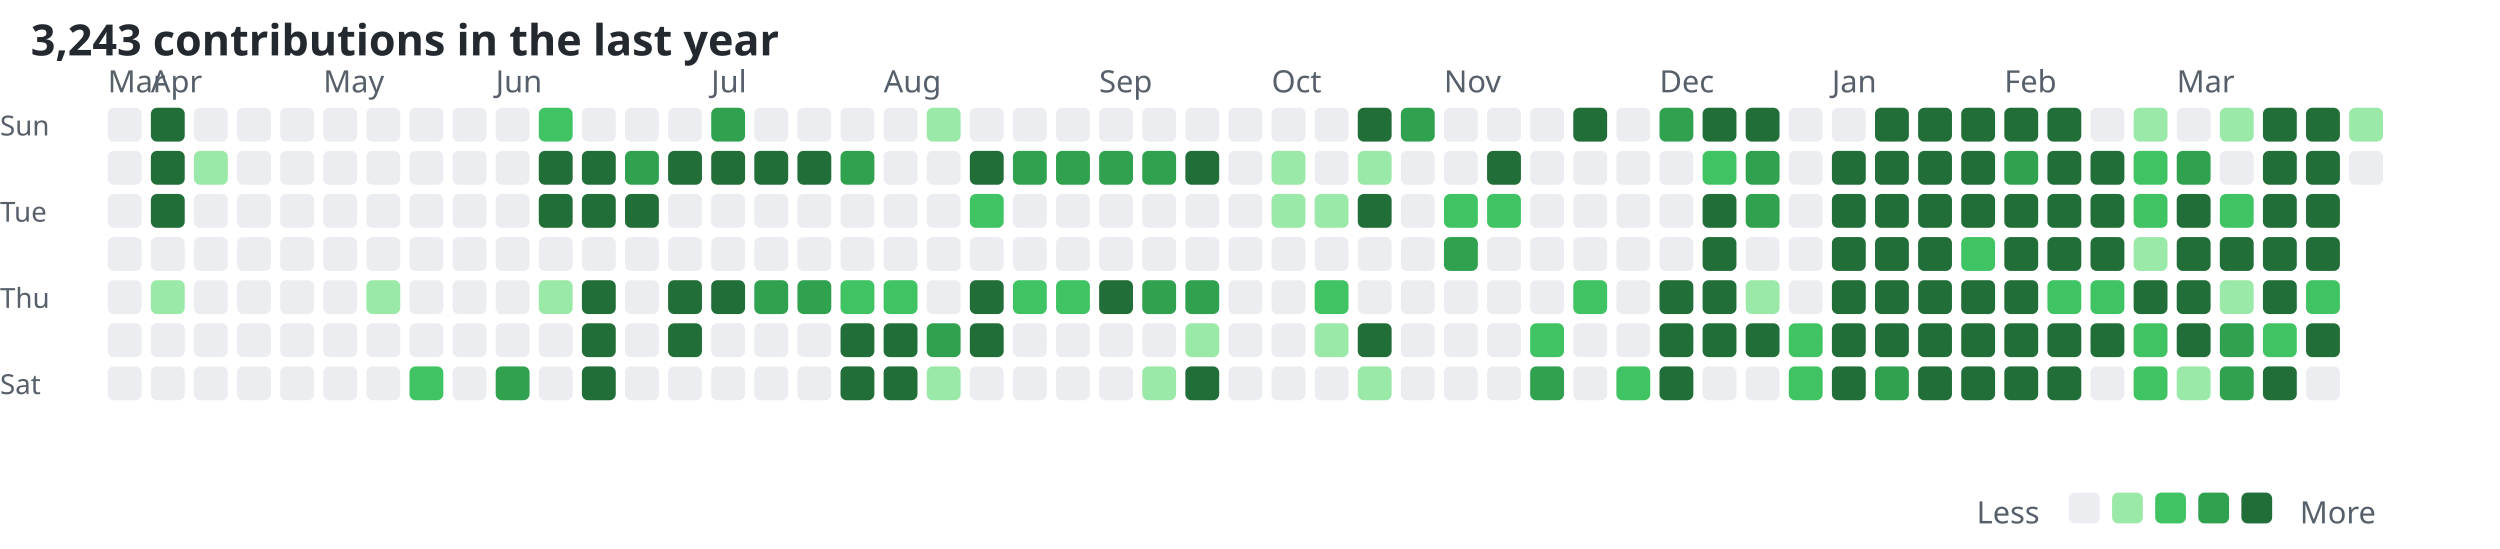
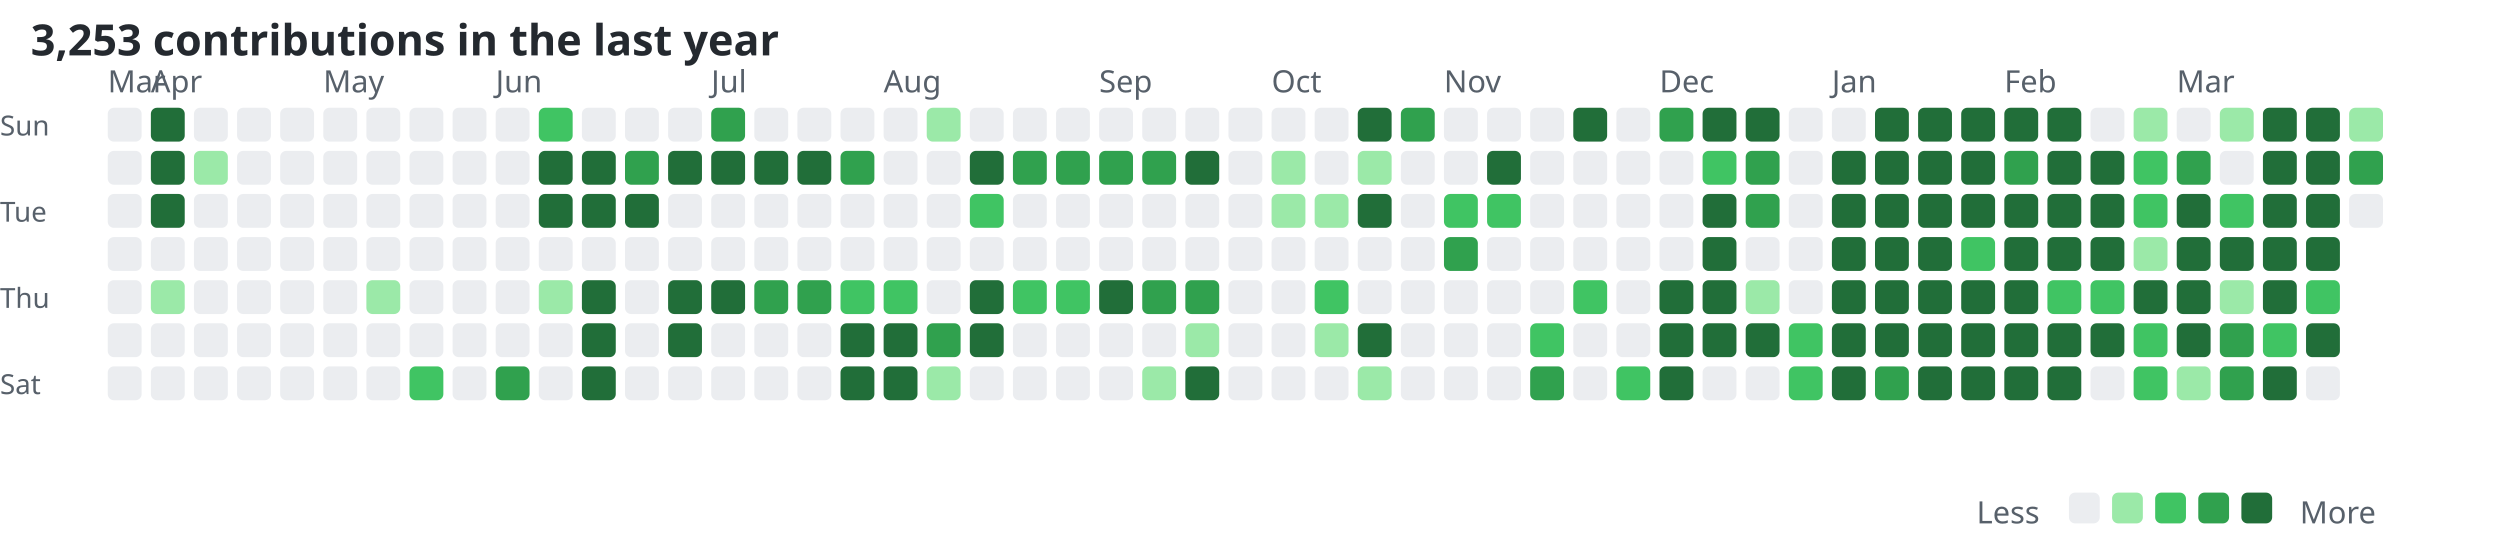
<svg xmlns="http://www.w3.org/2000/svg" width="812" height="178" viewBox="0 0 812 178">
  <style>
    .title { font: 600 14px 'Segoe UI', sans-serif; fill: #24292f; }
    .month { font: 400 10px 'Segoe UI', sans-serif; fill: #57606a; }
    .legend { font: 400 10px 'Segoe UI', sans-serif; fill: #57606a; }
    .day { font: 400 9px 'Segoe UI', sans-serif; fill: #57606a; }
  </style>
-   <text x="10" y="18" class="title">3,243 contributions in the last year</text>
+   <text x="10" y="18" class="title">3,253 contributions in the last year</text>
  <text x="35" y="30" class="month">Mar</text>
  <text x="49" y="30" class="month">Apr</text>
  <text x="105" y="30" class="month">May</text>
  <text x="161" y="30" class="month">Jun</text>
  <text x="231" y="30" class="month">Jul</text>
  <text x="287" y="30" class="month">Aug</text>
  <text x="357" y="30" class="month">Sep</text>
  <text x="413" y="30" class="month">Oct</text>
  <text x="469" y="30" class="month">Nov</text>
  <text x="539" y="30" class="month">Dec</text>
  <text x="595" y="30" class="month">Jan</text>
  <text x="651" y="30" class="month">Feb</text>
  <text x="707" y="30" class="month">Mar</text>
  <text x="0" y="44" class="day">Sun</text>
  <text x="0" y="72" class="day">Tue</text>
  <text x="0" y="100" class="day">Thu</text>
  <text x="0" y="128" class="day">Sat</text>
  <rect x="35" y="35" width="11" height="11" rx="2" ry="2" fill="#ebedf0" />
  <rect x="35" y="49" width="11" height="11" rx="2" ry="2" fill="#ebedf0" />
  <rect x="35" y="63" width="11" height="11" rx="2" ry="2" fill="#ebedf0" />
  <rect x="35" y="77" width="11" height="11" rx="2" ry="2" fill="#ebedf0" />
  <rect x="35" y="91" width="11" height="11" rx="2" ry="2" fill="#ebedf0" />
  <rect x="35" y="105" width="11" height="11" rx="2" ry="2" fill="#ebedf0" />
  <rect x="35" y="119" width="11" height="11" rx="2" ry="2" fill="#ebedf0" />
  <rect x="49" y="35" width="11" height="11" rx="2" ry="2" fill="#216e39" />
  <rect x="49" y="49" width="11" height="11" rx="2" ry="2" fill="#216e39" />
  <rect x="49" y="63" width="11" height="11" rx="2" ry="2" fill="#216e39" />
  <rect x="49" y="77" width="11" height="11" rx="2" ry="2" fill="#ebedf0" />
  <rect x="49" y="91" width="11" height="11" rx="2" ry="2" fill="#9be9a8" />
  <rect x="49" y="105" width="11" height="11" rx="2" ry="2" fill="#ebedf0" />
  <rect x="49" y="119" width="11" height="11" rx="2" ry="2" fill="#ebedf0" />
  <rect x="63" y="35" width="11" height="11" rx="2" ry="2" fill="#ebedf0" />
  <rect x="63" y="49" width="11" height="11" rx="2" ry="2" fill="#9be9a8" />
  <rect x="63" y="63" width="11" height="11" rx="2" ry="2" fill="#ebedf0" />
  <rect x="63" y="77" width="11" height="11" rx="2" ry="2" fill="#ebedf0" />
  <rect x="63" y="91" width="11" height="11" rx="2" ry="2" fill="#ebedf0" />
  <rect x="63" y="105" width="11" height="11" rx="2" ry="2" fill="#ebedf0" />
  <rect x="63" y="119" width="11" height="11" rx="2" ry="2" fill="#ebedf0" />
  <rect x="77" y="35" width="11" height="11" rx="2" ry="2" fill="#ebedf0" />
  <rect x="77" y="49" width="11" height="11" rx="2" ry="2" fill="#ebedf0" />
  <rect x="77" y="63" width="11" height="11" rx="2" ry="2" fill="#ebedf0" />
  <rect x="77" y="77" width="11" height="11" rx="2" ry="2" fill="#ebedf0" />
  <rect x="77" y="91" width="11" height="11" rx="2" ry="2" fill="#ebedf0" />
  <rect x="77" y="105" width="11" height="11" rx="2" ry="2" fill="#ebedf0" />
  <rect x="77" y="119" width="11" height="11" rx="2" ry="2" fill="#ebedf0" />
  <rect x="91" y="35" width="11" height="11" rx="2" ry="2" fill="#ebedf0" />
  <rect x="91" y="49" width="11" height="11" rx="2" ry="2" fill="#ebedf0" />
  <rect x="91" y="63" width="11" height="11" rx="2" ry="2" fill="#ebedf0" />
  <rect x="91" y="77" width="11" height="11" rx="2" ry="2" fill="#ebedf0" />
  <rect x="91" y="91" width="11" height="11" rx="2" ry="2" fill="#ebedf0" />
  <rect x="91" y="105" width="11" height="11" rx="2" ry="2" fill="#ebedf0" />
  <rect x="91" y="119" width="11" height="11" rx="2" ry="2" fill="#ebedf0" />
  <rect x="105" y="35" width="11" height="11" rx="2" ry="2" fill="#ebedf0" />
  <rect x="105" y="49" width="11" height="11" rx="2" ry="2" fill="#ebedf0" />
  <rect x="105" y="63" width="11" height="11" rx="2" ry="2" fill="#ebedf0" />
  <rect x="105" y="77" width="11" height="11" rx="2" ry="2" fill="#ebedf0" />
  <rect x="105" y="91" width="11" height="11" rx="2" ry="2" fill="#ebedf0" />
  <rect x="105" y="105" width="11" height="11" rx="2" ry="2" fill="#ebedf0" />
  <rect x="105" y="119" width="11" height="11" rx="2" ry="2" fill="#ebedf0" />
  <rect x="119" y="35" width="11" height="11" rx="2" ry="2" fill="#ebedf0" />
  <rect x="119" y="49" width="11" height="11" rx="2" ry="2" fill="#ebedf0" />
  <rect x="119" y="63" width="11" height="11" rx="2" ry="2" fill="#ebedf0" />
  <rect x="119" y="77" width="11" height="11" rx="2" ry="2" fill="#ebedf0" />
  <rect x="119" y="91" width="11" height="11" rx="2" ry="2" fill="#9be9a8" />
  <rect x="119" y="105" width="11" height="11" rx="2" ry="2" fill="#ebedf0" />
  <rect x="119" y="119" width="11" height="11" rx="2" ry="2" fill="#ebedf0" />
  <rect x="133" y="35" width="11" height="11" rx="2" ry="2" fill="#ebedf0" />
  <rect x="133" y="49" width="11" height="11" rx="2" ry="2" fill="#ebedf0" />
  <rect x="133" y="63" width="11" height="11" rx="2" ry="2" fill="#ebedf0" />
  <rect x="133" y="77" width="11" height="11" rx="2" ry="2" fill="#ebedf0" />
  <rect x="133" y="91" width="11" height="11" rx="2" ry="2" fill="#ebedf0" />
  <rect x="133" y="105" width="11" height="11" rx="2" ry="2" fill="#ebedf0" />
  <rect x="133" y="119" width="11" height="11" rx="2" ry="2" fill="#40c463" />
  <rect x="147" y="35" width="11" height="11" rx="2" ry="2" fill="#ebedf0" />
  <rect x="147" y="49" width="11" height="11" rx="2" ry="2" fill="#ebedf0" />
  <rect x="147" y="63" width="11" height="11" rx="2" ry="2" fill="#ebedf0" />
  <rect x="147" y="77" width="11" height="11" rx="2" ry="2" fill="#ebedf0" />
  <rect x="147" y="91" width="11" height="11" rx="2" ry="2" fill="#ebedf0" />
  <rect x="147" y="105" width="11" height="11" rx="2" ry="2" fill="#ebedf0" />
  <rect x="147" y="119" width="11" height="11" rx="2" ry="2" fill="#ebedf0" />
  <rect x="161" y="35" width="11" height="11" rx="2" ry="2" fill="#ebedf0" />
  <rect x="161" y="49" width="11" height="11" rx="2" ry="2" fill="#ebedf0" />
  <rect x="161" y="63" width="11" height="11" rx="2" ry="2" fill="#ebedf0" />
  <rect x="161" y="77" width="11" height="11" rx="2" ry="2" fill="#ebedf0" />
  <rect x="161" y="91" width="11" height="11" rx="2" ry="2" fill="#ebedf0" />
  <rect x="161" y="105" width="11" height="11" rx="2" ry="2" fill="#ebedf0" />
  <rect x="161" y="119" width="11" height="11" rx="2" ry="2" fill="#30a14e" />
  <rect x="175" y="35" width="11" height="11" rx="2" ry="2" fill="#40c463" />
  <rect x="175" y="49" width="11" height="11" rx="2" ry="2" fill="#216e39" />
  <rect x="175" y="63" width="11" height="11" rx="2" ry="2" fill="#216e39" />
  <rect x="175" y="77" width="11" height="11" rx="2" ry="2" fill="#ebedf0" />
  <rect x="175" y="91" width="11" height="11" rx="2" ry="2" fill="#9be9a8" />
  <rect x="175" y="105" width="11" height="11" rx="2" ry="2" fill="#ebedf0" />
  <rect x="175" y="119" width="11" height="11" rx="2" ry="2" fill="#ebedf0" />
  <rect x="189" y="35" width="11" height="11" rx="2" ry="2" fill="#ebedf0" />
  <rect x="189" y="49" width="11" height="11" rx="2" ry="2" fill="#216e39" />
  <rect x="189" y="63" width="11" height="11" rx="2" ry="2" fill="#216e39" />
  <rect x="189" y="77" width="11" height="11" rx="2" ry="2" fill="#ebedf0" />
  <rect x="189" y="91" width="11" height="11" rx="2" ry="2" fill="#216e39" />
  <rect x="189" y="105" width="11" height="11" rx="2" ry="2" fill="#216e39" />
  <rect x="189" y="119" width="11" height="11" rx="2" ry="2" fill="#216e39" />
  <rect x="203" y="35" width="11" height="11" rx="2" ry="2" fill="#ebedf0" />
  <rect x="203" y="49" width="11" height="11" rx="2" ry="2" fill="#30a14e" />
  <rect x="203" y="63" width="11" height="11" rx="2" ry="2" fill="#216e39" />
  <rect x="203" y="77" width="11" height="11" rx="2" ry="2" fill="#ebedf0" />
  <rect x="203" y="91" width="11" height="11" rx="2" ry="2" fill="#ebedf0" />
  <rect x="203" y="105" width="11" height="11" rx="2" ry="2" fill="#ebedf0" />
  <rect x="203" y="119" width="11" height="11" rx="2" ry="2" fill="#ebedf0" />
  <rect x="217" y="35" width="11" height="11" rx="2" ry="2" fill="#ebedf0" />
  <rect x="217" y="49" width="11" height="11" rx="2" ry="2" fill="#216e39" />
  <rect x="217" y="63" width="11" height="11" rx="2" ry="2" fill="#ebedf0" />
  <rect x="217" y="77" width="11" height="11" rx="2" ry="2" fill="#ebedf0" />
  <rect x="217" y="91" width="11" height="11" rx="2" ry="2" fill="#216e39" />
  <rect x="217" y="105" width="11" height="11" rx="2" ry="2" fill="#216e39" />
  <rect x="217" y="119" width="11" height="11" rx="2" ry="2" fill="#ebedf0" />
  <rect x="231" y="35" width="11" height="11" rx="2" ry="2" fill="#30a14e" />
  <rect x="231" y="49" width="11" height="11" rx="2" ry="2" fill="#216e39" />
  <rect x="231" y="63" width="11" height="11" rx="2" ry="2" fill="#ebedf0" />
  <rect x="231" y="77" width="11" height="11" rx="2" ry="2" fill="#ebedf0" />
  <rect x="231" y="91" width="11" height="11" rx="2" ry="2" fill="#216e39" />
  <rect x="231" y="105" width="11" height="11" rx="2" ry="2" fill="#ebedf0" />
  <rect x="231" y="119" width="11" height="11" rx="2" ry="2" fill="#ebedf0" />
  <rect x="245" y="35" width="11" height="11" rx="2" ry="2" fill="#ebedf0" />
  <rect x="245" y="49" width="11" height="11" rx="2" ry="2" fill="#216e39" />
  <rect x="245" y="63" width="11" height="11" rx="2" ry="2" fill="#ebedf0" />
  <rect x="245" y="77" width="11" height="11" rx="2" ry="2" fill="#ebedf0" />
  <rect x="245" y="91" width="11" height="11" rx="2" ry="2" fill="#30a14e" />
  <rect x="245" y="105" width="11" height="11" rx="2" ry="2" fill="#ebedf0" />
  <rect x="245" y="119" width="11" height="11" rx="2" ry="2" fill="#ebedf0" />
  <rect x="259" y="35" width="11" height="11" rx="2" ry="2" fill="#ebedf0" />
  <rect x="259" y="49" width="11" height="11" rx="2" ry="2" fill="#216e39" />
  <rect x="259" y="63" width="11" height="11" rx="2" ry="2" fill="#ebedf0" />
  <rect x="259" y="77" width="11" height="11" rx="2" ry="2" fill="#ebedf0" />
  <rect x="259" y="91" width="11" height="11" rx="2" ry="2" fill="#30a14e" />
  <rect x="259" y="105" width="11" height="11" rx="2" ry="2" fill="#ebedf0" />
  <rect x="259" y="119" width="11" height="11" rx="2" ry="2" fill="#ebedf0" />
  <rect x="273" y="35" width="11" height="11" rx="2" ry="2" fill="#ebedf0" />
  <rect x="273" y="49" width="11" height="11" rx="2" ry="2" fill="#30a14e" />
  <rect x="273" y="63" width="11" height="11" rx="2" ry="2" fill="#ebedf0" />
  <rect x="273" y="77" width="11" height="11" rx="2" ry="2" fill="#ebedf0" />
  <rect x="273" y="91" width="11" height="11" rx="2" ry="2" fill="#40c463" />
  <rect x="273" y="105" width="11" height="11" rx="2" ry="2" fill="#216e39" />
  <rect x="273" y="119" width="11" height="11" rx="2" ry="2" fill="#216e39" />
  <rect x="287" y="35" width="11" height="11" rx="2" ry="2" fill="#ebedf0" />
  <rect x="287" y="49" width="11" height="11" rx="2" ry="2" fill="#ebedf0" />
  <rect x="287" y="63" width="11" height="11" rx="2" ry="2" fill="#ebedf0" />
  <rect x="287" y="77" width="11" height="11" rx="2" ry="2" fill="#ebedf0" />
  <rect x="287" y="91" width="11" height="11" rx="2" ry="2" fill="#40c463" />
  <rect x="287" y="105" width="11" height="11" rx="2" ry="2" fill="#216e39" />
  <rect x="287" y="119" width="11" height="11" rx="2" ry="2" fill="#216e39" />
  <rect x="301" y="35" width="11" height="11" rx="2" ry="2" fill="#9be9a8" />
  <rect x="301" y="49" width="11" height="11" rx="2" ry="2" fill="#ebedf0" />
  <rect x="301" y="63" width="11" height="11" rx="2" ry="2" fill="#ebedf0" />
  <rect x="301" y="77" width="11" height="11" rx="2" ry="2" fill="#ebedf0" />
  <rect x="301" y="91" width="11" height="11" rx="2" ry="2" fill="#ebedf0" />
  <rect x="301" y="105" width="11" height="11" rx="2" ry="2" fill="#30a14e" />
  <rect x="301" y="119" width="11" height="11" rx="2" ry="2" fill="#9be9a8" />
  <rect x="315" y="35" width="11" height="11" rx="2" ry="2" fill="#ebedf0" />
  <rect x="315" y="49" width="11" height="11" rx="2" ry="2" fill="#216e39" />
  <rect x="315" y="63" width="11" height="11" rx="2" ry="2" fill="#40c463" />
  <rect x="315" y="77" width="11" height="11" rx="2" ry="2" fill="#ebedf0" />
  <rect x="315" y="91" width="11" height="11" rx="2" ry="2" fill="#216e39" />
  <rect x="315" y="105" width="11" height="11" rx="2" ry="2" fill="#216e39" />
  <rect x="315" y="119" width="11" height="11" rx="2" ry="2" fill="#ebedf0" />
  <rect x="329" y="35" width="11" height="11" rx="2" ry="2" fill="#ebedf0" />
  <rect x="329" y="49" width="11" height="11" rx="2" ry="2" fill="#30a14e" />
  <rect x="329" y="63" width="11" height="11" rx="2" ry="2" fill="#ebedf0" />
  <rect x="329" y="77" width="11" height="11" rx="2" ry="2" fill="#ebedf0" />
  <rect x="329" y="91" width="11" height="11" rx="2" ry="2" fill="#40c463" />
  <rect x="329" y="105" width="11" height="11" rx="2" ry="2" fill="#ebedf0" />
  <rect x="329" y="119" width="11" height="11" rx="2" ry="2" fill="#ebedf0" />
  <rect x="343" y="35" width="11" height="11" rx="2" ry="2" fill="#ebedf0" />
  <rect x="343" y="49" width="11" height="11" rx="2" ry="2" fill="#30a14e" />
  <rect x="343" y="63" width="11" height="11" rx="2" ry="2" fill="#ebedf0" />
  <rect x="343" y="77" width="11" height="11" rx="2" ry="2" fill="#ebedf0" />
  <rect x="343" y="91" width="11" height="11" rx="2" ry="2" fill="#40c463" />
  <rect x="343" y="105" width="11" height="11" rx="2" ry="2" fill="#ebedf0" />
  <rect x="343" y="119" width="11" height="11" rx="2" ry="2" fill="#ebedf0" />
  <rect x="357" y="35" width="11" height="11" rx="2" ry="2" fill="#ebedf0" />
  <rect x="357" y="49" width="11" height="11" rx="2" ry="2" fill="#30a14e" />
  <rect x="357" y="63" width="11" height="11" rx="2" ry="2" fill="#ebedf0" />
  <rect x="357" y="77" width="11" height="11" rx="2" ry="2" fill="#ebedf0" />
  <rect x="357" y="91" width="11" height="11" rx="2" ry="2" fill="#216e39" />
  <rect x="357" y="105" width="11" height="11" rx="2" ry="2" fill="#ebedf0" />
  <rect x="357" y="119" width="11" height="11" rx="2" ry="2" fill="#ebedf0" />
  <rect x="371" y="35" width="11" height="11" rx="2" ry="2" fill="#ebedf0" />
  <rect x="371" y="49" width="11" height="11" rx="2" ry="2" fill="#30a14e" />
  <rect x="371" y="63" width="11" height="11" rx="2" ry="2" fill="#ebedf0" />
  <rect x="371" y="77" width="11" height="11" rx="2" ry="2" fill="#ebedf0" />
  <rect x="371" y="91" width="11" height="11" rx="2" ry="2" fill="#30a14e" />
  <rect x="371" y="105" width="11" height="11" rx="2" ry="2" fill="#ebedf0" />
  <rect x="371" y="119" width="11" height="11" rx="2" ry="2" fill="#9be9a8" />
  <rect x="385" y="35" width="11" height="11" rx="2" ry="2" fill="#ebedf0" />
  <rect x="385" y="49" width="11" height="11" rx="2" ry="2" fill="#216e39" />
  <rect x="385" y="63" width="11" height="11" rx="2" ry="2" fill="#ebedf0" />
  <rect x="385" y="77" width="11" height="11" rx="2" ry="2" fill="#ebedf0" />
  <rect x="385" y="91" width="11" height="11" rx="2" ry="2" fill="#30a14e" />
  <rect x="385" y="105" width="11" height="11" rx="2" ry="2" fill="#9be9a8" />
  <rect x="385" y="119" width="11" height="11" rx="2" ry="2" fill="#216e39" />
  <rect x="399" y="35" width="11" height="11" rx="2" ry="2" fill="#ebedf0" />
  <rect x="399" y="49" width="11" height="11" rx="2" ry="2" fill="#ebedf0" />
  <rect x="399" y="63" width="11" height="11" rx="2" ry="2" fill="#ebedf0" />
  <rect x="399" y="77" width="11" height="11" rx="2" ry="2" fill="#ebedf0" />
  <rect x="399" y="91" width="11" height="11" rx="2" ry="2" fill="#ebedf0" />
  <rect x="399" y="105" width="11" height="11" rx="2" ry="2" fill="#ebedf0" />
  <rect x="399" y="119" width="11" height="11" rx="2" ry="2" fill="#ebedf0" />
  <rect x="413" y="35" width="11" height="11" rx="2" ry="2" fill="#ebedf0" />
  <rect x="413" y="49" width="11" height="11" rx="2" ry="2" fill="#9be9a8" />
  <rect x="413" y="63" width="11" height="11" rx="2" ry="2" fill="#9be9a8" />
  <rect x="413" y="77" width="11" height="11" rx="2" ry="2" fill="#ebedf0" />
  <rect x="413" y="91" width="11" height="11" rx="2" ry="2" fill="#ebedf0" />
  <rect x="413" y="105" width="11" height="11" rx="2" ry="2" fill="#ebedf0" />
  <rect x="413" y="119" width="11" height="11" rx="2" ry="2" fill="#ebedf0" />
  <rect x="427" y="35" width="11" height="11" rx="2" ry="2" fill="#ebedf0" />
  <rect x="427" y="49" width="11" height="11" rx="2" ry="2" fill="#ebedf0" />
  <rect x="427" y="63" width="11" height="11" rx="2" ry="2" fill="#9be9a8" />
  <rect x="427" y="77" width="11" height="11" rx="2" ry="2" fill="#ebedf0" />
  <rect x="427" y="91" width="11" height="11" rx="2" ry="2" fill="#40c463" />
  <rect x="427" y="105" width="11" height="11" rx="2" ry="2" fill="#9be9a8" />
  <rect x="427" y="119" width="11" height="11" rx="2" ry="2" fill="#ebedf0" />
  <rect x="441" y="35" width="11" height="11" rx="2" ry="2" fill="#216e39" />
  <rect x="441" y="49" width="11" height="11" rx="2" ry="2" fill="#9be9a8" />
  <rect x="441" y="63" width="11" height="11" rx="2" ry="2" fill="#216e39" />
  <rect x="441" y="77" width="11" height="11" rx="2" ry="2" fill="#ebedf0" />
  <rect x="441" y="91" width="11" height="11" rx="2" ry="2" fill="#ebedf0" />
  <rect x="441" y="105" width="11" height="11" rx="2" ry="2" fill="#216e39" />
  <rect x="441" y="119" width="11" height="11" rx="2" ry="2" fill="#9be9a8" />
  <rect x="455" y="35" width="11" height="11" rx="2" ry="2" fill="#30a14e" />
  <rect x="455" y="49" width="11" height="11" rx="2" ry="2" fill="#ebedf0" />
  <rect x="455" y="63" width="11" height="11" rx="2" ry="2" fill="#ebedf0" />
  <rect x="455" y="77" width="11" height="11" rx="2" ry="2" fill="#ebedf0" />
  <rect x="455" y="91" width="11" height="11" rx="2" ry="2" fill="#ebedf0" />
  <rect x="455" y="105" width="11" height="11" rx="2" ry="2" fill="#ebedf0" />
  <rect x="455" y="119" width="11" height="11" rx="2" ry="2" fill="#ebedf0" />
  <rect x="469" y="35" width="11" height="11" rx="2" ry="2" fill="#ebedf0" />
  <rect x="469" y="49" width="11" height="11" rx="2" ry="2" fill="#ebedf0" />
  <rect x="469" y="63" width="11" height="11" rx="2" ry="2" fill="#40c463" />
  <rect x="469" y="77" width="11" height="11" rx="2" ry="2" fill="#30a14e" />
  <rect x="469" y="91" width="11" height="11" rx="2" ry="2" fill="#ebedf0" />
  <rect x="469" y="105" width="11" height="11" rx="2" ry="2" fill="#ebedf0" />
  <rect x="469" y="119" width="11" height="11" rx="2" ry="2" fill="#ebedf0" />
  <rect x="483" y="35" width="11" height="11" rx="2" ry="2" fill="#ebedf0" />
  <rect x="483" y="49" width="11" height="11" rx="2" ry="2" fill="#216e39" />
  <rect x="483" y="63" width="11" height="11" rx="2" ry="2" fill="#40c463" />
  <rect x="483" y="77" width="11" height="11" rx="2" ry="2" fill="#ebedf0" />
  <rect x="483" y="91" width="11" height="11" rx="2" ry="2" fill="#ebedf0" />
  <rect x="483" y="105" width="11" height="11" rx="2" ry="2" fill="#ebedf0" />
  <rect x="483" y="119" width="11" height="11" rx="2" ry="2" fill="#ebedf0" />
  <rect x="497" y="35" width="11" height="11" rx="2" ry="2" fill="#ebedf0" />
  <rect x="497" y="49" width="11" height="11" rx="2" ry="2" fill="#ebedf0" />
  <rect x="497" y="63" width="11" height="11" rx="2" ry="2" fill="#ebedf0" />
  <rect x="497" y="77" width="11" height="11" rx="2" ry="2" fill="#ebedf0" />
  <rect x="497" y="91" width="11" height="11" rx="2" ry="2" fill="#ebedf0" />
  <rect x="497" y="105" width="11" height="11" rx="2" ry="2" fill="#40c463" />
  <rect x="497" y="119" width="11" height="11" rx="2" ry="2" fill="#30a14e" />
  <rect x="511" y="35" width="11" height="11" rx="2" ry="2" fill="#216e39" />
  <rect x="511" y="49" width="11" height="11" rx="2" ry="2" fill="#ebedf0" />
  <rect x="511" y="63" width="11" height="11" rx="2" ry="2" fill="#ebedf0" />
  <rect x="511" y="77" width="11" height="11" rx="2" ry="2" fill="#ebedf0" />
  <rect x="511" y="91" width="11" height="11" rx="2" ry="2" fill="#40c463" />
  <rect x="511" y="105" width="11" height="11" rx="2" ry="2" fill="#ebedf0" />
  <rect x="511" y="119" width="11" height="11" rx="2" ry="2" fill="#ebedf0" />
  <rect x="525" y="35" width="11" height="11" rx="2" ry="2" fill="#ebedf0" />
  <rect x="525" y="49" width="11" height="11" rx="2" ry="2" fill="#ebedf0" />
  <rect x="525" y="63" width="11" height="11" rx="2" ry="2" fill="#ebedf0" />
  <rect x="525" y="77" width="11" height="11" rx="2" ry="2" fill="#ebedf0" />
  <rect x="525" y="91" width="11" height="11" rx="2" ry="2" fill="#ebedf0" />
  <rect x="525" y="105" width="11" height="11" rx="2" ry="2" fill="#ebedf0" />
  <rect x="525" y="119" width="11" height="11" rx="2" ry="2" fill="#40c463" />
  <rect x="539" y="35" width="11" height="11" rx="2" ry="2" fill="#30a14e" />
  <rect x="539" y="49" width="11" height="11" rx="2" ry="2" fill="#ebedf0" />
  <rect x="539" y="63" width="11" height="11" rx="2" ry="2" fill="#ebedf0" />
  <rect x="539" y="77" width="11" height="11" rx="2" ry="2" fill="#ebedf0" />
  <rect x="539" y="91" width="11" height="11" rx="2" ry="2" fill="#216e39" />
  <rect x="539" y="105" width="11" height="11" rx="2" ry="2" fill="#216e39" />
  <rect x="539" y="119" width="11" height="11" rx="2" ry="2" fill="#216e39" />
  <rect x="553" y="35" width="11" height="11" rx="2" ry="2" fill="#216e39" />
  <rect x="553" y="49" width="11" height="11" rx="2" ry="2" fill="#40c463" />
  <rect x="553" y="63" width="11" height="11" rx="2" ry="2" fill="#216e39" />
  <rect x="553" y="77" width="11" height="11" rx="2" ry="2" fill="#216e39" />
  <rect x="553" y="91" width="11" height="11" rx="2" ry="2" fill="#216e39" />
  <rect x="553" y="105" width="11" height="11" rx="2" ry="2" fill="#216e39" />
  <rect x="553" y="119" width="11" height="11" rx="2" ry="2" fill="#ebedf0" />
  <rect x="567" y="35" width="11" height="11" rx="2" ry="2" fill="#216e39" />
  <rect x="567" y="49" width="11" height="11" rx="2" ry="2" fill="#30a14e" />
  <rect x="567" y="63" width="11" height="11" rx="2" ry="2" fill="#30a14e" />
  <rect x="567" y="77" width="11" height="11" rx="2" ry="2" fill="#ebedf0" />
  <rect x="567" y="91" width="11" height="11" rx="2" ry="2" fill="#9be9a8" />
  <rect x="567" y="105" width="11" height="11" rx="2" ry="2" fill="#216e39" />
  <rect x="567" y="119" width="11" height="11" rx="2" ry="2" fill="#ebedf0" />
  <rect x="581" y="35" width="11" height="11" rx="2" ry="2" fill="#ebedf0" />
  <rect x="581" y="49" width="11" height="11" rx="2" ry="2" fill="#ebedf0" />
  <rect x="581" y="63" width="11" height="11" rx="2" ry="2" fill="#ebedf0" />
  <rect x="581" y="77" width="11" height="11" rx="2" ry="2" fill="#ebedf0" />
  <rect x="581" y="91" width="11" height="11" rx="2" ry="2" fill="#ebedf0" />
  <rect x="581" y="105" width="11" height="11" rx="2" ry="2" fill="#40c463" />
  <rect x="581" y="119" width="11" height="11" rx="2" ry="2" fill="#40c463" />
  <rect x="595" y="35" width="11" height="11" rx="2" ry="2" fill="#ebedf0" />
  <rect x="595" y="49" width="11" height="11" rx="2" ry="2" fill="#216e39" />
  <rect x="595" y="63" width="11" height="11" rx="2" ry="2" fill="#216e39" />
  <rect x="595" y="77" width="11" height="11" rx="2" ry="2" fill="#216e39" />
  <rect x="595" y="91" width="11" height="11" rx="2" ry="2" fill="#216e39" />
  <rect x="595" y="105" width="11" height="11" rx="2" ry="2" fill="#216e39" />
  <rect x="595" y="119" width="11" height="11" rx="2" ry="2" fill="#216e39" />
  <rect x="609" y="35" width="11" height="11" rx="2" ry="2" fill="#216e39" />
  <rect x="609" y="49" width="11" height="11" rx="2" ry="2" fill="#216e39" />
  <rect x="609" y="63" width="11" height="11" rx="2" ry="2" fill="#216e39" />
  <rect x="609" y="77" width="11" height="11" rx="2" ry="2" fill="#216e39" />
  <rect x="609" y="91" width="11" height="11" rx="2" ry="2" fill="#216e39" />
  <rect x="609" y="105" width="11" height="11" rx="2" ry="2" fill="#216e39" />
  <rect x="609" y="119" width="11" height="11" rx="2" ry="2" fill="#30a14e" />
  <rect x="623" y="35" width="11" height="11" rx="2" ry="2" fill="#216e39" />
  <rect x="623" y="49" width="11" height="11" rx="2" ry="2" fill="#216e39" />
  <rect x="623" y="63" width="11" height="11" rx="2" ry="2" fill="#216e39" />
  <rect x="623" y="77" width="11" height="11" rx="2" ry="2" fill="#216e39" />
  <rect x="623" y="91" width="11" height="11" rx="2" ry="2" fill="#216e39" />
  <rect x="623" y="105" width="11" height="11" rx="2" ry="2" fill="#216e39" />
  <rect x="623" y="119" width="11" height="11" rx="2" ry="2" fill="#216e39" />
  <rect x="637" y="35" width="11" height="11" rx="2" ry="2" fill="#216e39" />
  <rect x="637" y="49" width="11" height="11" rx="2" ry="2" fill="#216e39" />
  <rect x="637" y="63" width="11" height="11" rx="2" ry="2" fill="#216e39" />
  <rect x="637" y="77" width="11" height="11" rx="2" ry="2" fill="#40c463" />
  <rect x="637" y="91" width="11" height="11" rx="2" ry="2" fill="#216e39" />
  <rect x="637" y="105" width="11" height="11" rx="2" ry="2" fill="#216e39" />
  <rect x="637" y="119" width="11" height="11" rx="2" ry="2" fill="#216e39" />
  <rect x="651" y="35" width="11" height="11" rx="2" ry="2" fill="#216e39" />
  <rect x="651" y="49" width="11" height="11" rx="2" ry="2" fill="#30a14e" />
  <rect x="651" y="63" width="11" height="11" rx="2" ry="2" fill="#216e39" />
  <rect x="651" y="77" width="11" height="11" rx="2" ry="2" fill="#216e39" />
  <rect x="651" y="91" width="11" height="11" rx="2" ry="2" fill="#216e39" />
  <rect x="651" y="105" width="11" height="11" rx="2" ry="2" fill="#216e39" />
  <rect x="651" y="119" width="11" height="11" rx="2" ry="2" fill="#216e39" />
  <rect x="665" y="35" width="11" height="11" rx="2" ry="2" fill="#216e39" />
  <rect x="665" y="49" width="11" height="11" rx="2" ry="2" fill="#216e39" />
  <rect x="665" y="63" width="11" height="11" rx="2" ry="2" fill="#216e39" />
  <rect x="665" y="77" width="11" height="11" rx="2" ry="2" fill="#216e39" />
  <rect x="665" y="91" width="11" height="11" rx="2" ry="2" fill="#40c463" />
  <rect x="665" y="105" width="11" height="11" rx="2" ry="2" fill="#216e39" />
  <rect x="665" y="119" width="11" height="11" rx="2" ry="2" fill="#216e39" />
  <rect x="679" y="35" width="11" height="11" rx="2" ry="2" fill="#ebedf0" />
  <rect x="679" y="49" width="11" height="11" rx="2" ry="2" fill="#216e39" />
  <rect x="679" y="63" width="11" height="11" rx="2" ry="2" fill="#216e39" />
  <rect x="679" y="77" width="11" height="11" rx="2" ry="2" fill="#216e39" />
  <rect x="679" y="91" width="11" height="11" rx="2" ry="2" fill="#40c463" />
  <rect x="679" y="105" width="11" height="11" rx="2" ry="2" fill="#216e39" />
  <rect x="679" y="119" width="11" height="11" rx="2" ry="2" fill="#ebedf0" />
  <rect x="693" y="35" width="11" height="11" rx="2" ry="2" fill="#9be9a8" />
  <rect x="693" y="49" width="11" height="11" rx="2" ry="2" fill="#40c463" />
  <rect x="693" y="63" width="11" height="11" rx="2" ry="2" fill="#40c463" />
  <rect x="693" y="77" width="11" height="11" rx="2" ry="2" fill="#9be9a8" />
  <rect x="693" y="91" width="11" height="11" rx="2" ry="2" fill="#216e39" />
  <rect x="693" y="105" width="11" height="11" rx="2" ry="2" fill="#40c463" />
  <rect x="693" y="119" width="11" height="11" rx="2" ry="2" fill="#40c463" />
  <rect x="707" y="35" width="11" height="11" rx="2" ry="2" fill="#ebedf0" />
  <rect x="707" y="49" width="11" height="11" rx="2" ry="2" fill="#30a14e" />
  <rect x="707" y="63" width="11" height="11" rx="2" ry="2" fill="#216e39" />
  <rect x="707" y="77" width="11" height="11" rx="2" ry="2" fill="#216e39" />
  <rect x="707" y="91" width="11" height="11" rx="2" ry="2" fill="#216e39" />
  <rect x="707" y="105" width="11" height="11" rx="2" ry="2" fill="#216e39" />
  <rect x="707" y="119" width="11" height="11" rx="2" ry="2" fill="#9be9a8" />
  <rect x="721" y="35" width="11" height="11" rx="2" ry="2" fill="#9be9a8" />
  <rect x="721" y="49" width="11" height="11" rx="2" ry="2" fill="#ebedf0" />
  <rect x="721" y="63" width="11" height="11" rx="2" ry="2" fill="#40c463" />
  <rect x="721" y="77" width="11" height="11" rx="2" ry="2" fill="#216e39" />
  <rect x="721" y="91" width="11" height="11" rx="2" ry="2" fill="#9be9a8" />
  <rect x="721" y="105" width="11" height="11" rx="2" ry="2" fill="#30a14e" />
  <rect x="721" y="119" width="11" height="11" rx="2" ry="2" fill="#30a14e" />
  <rect x="735" y="35" width="11" height="11" rx="2" ry="2" fill="#216e39" />
  <rect x="735" y="49" width="11" height="11" rx="2" ry="2" fill="#216e39" />
  <rect x="735" y="63" width="11" height="11" rx="2" ry="2" fill="#216e39" />
  <rect x="735" y="77" width="11" height="11" rx="2" ry="2" fill="#216e39" />
  <rect x="735" y="91" width="11" height="11" rx="2" ry="2" fill="#216e39" />
  <rect x="735" y="105" width="11" height="11" rx="2" ry="2" fill="#40c463" />
  <rect x="735" y="119" width="11" height="11" rx="2" ry="2" fill="#216e39" />
  <rect x="749" y="35" width="11" height="11" rx="2" ry="2" fill="#216e39" />
  <rect x="749" y="49" width="11" height="11" rx="2" ry="2" fill="#216e39" />
  <rect x="749" y="63" width="11" height="11" rx="2" ry="2" fill="#216e39" />
  <rect x="749" y="77" width="11" height="11" rx="2" ry="2" fill="#216e39" />
  <rect x="749" y="91" width="11" height="11" rx="2" ry="2" fill="#40c463" />
  <rect x="749" y="105" width="11" height="11" rx="2" ry="2" fill="#216e39" />
  <rect x="749" y="119" width="11" height="11" rx="2" ry="2" fill="#ebedf0" />
  <rect x="763" y="35" width="11" height="11" rx="2" ry="2" fill="#9be9a8" />
-   <rect x="763" y="49" width="11" height="11" rx="2" ry="2" fill="#ebedf0" />
+   <rect x="763" y="49" width="11" height="11" rx="2" ry="2" fill="#30a14e" />
+   <rect x="763" y="63" width="11" height="11" rx="2" ry="2" fill="#ebedf0" />
  <text x="642" y="170" class="legend">Less</text>
  <rect x="672" y="160" width="10" height="10" rx="2" fill="#ebedf0" />
  <rect x="686" y="160" width="10" height="10" rx="2" fill="#9be9a8" />
  <rect x="700" y="160" width="10" height="10" rx="2" fill="#40c463" />
  <rect x="714" y="160" width="10" height="10" rx="2" fill="#30a14e" />
  <rect x="728" y="160" width="10" height="10" rx="2" fill="#216e39" />
  <text x="747" y="170" class="legend">More</text>
</svg>
